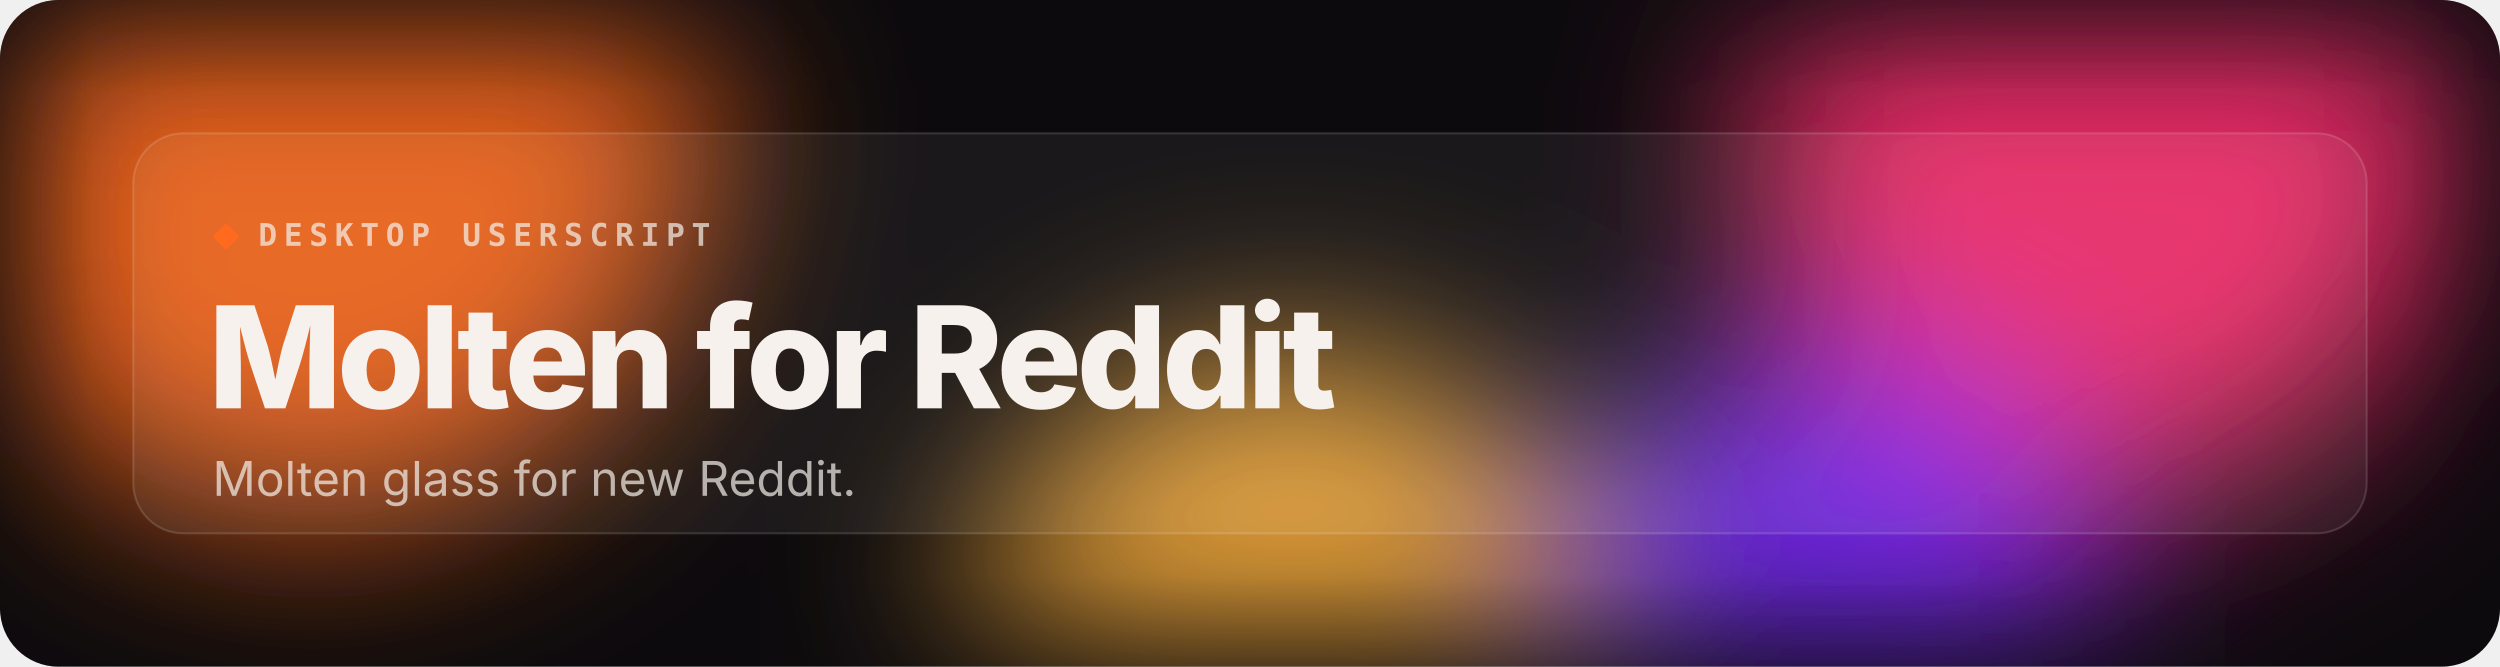
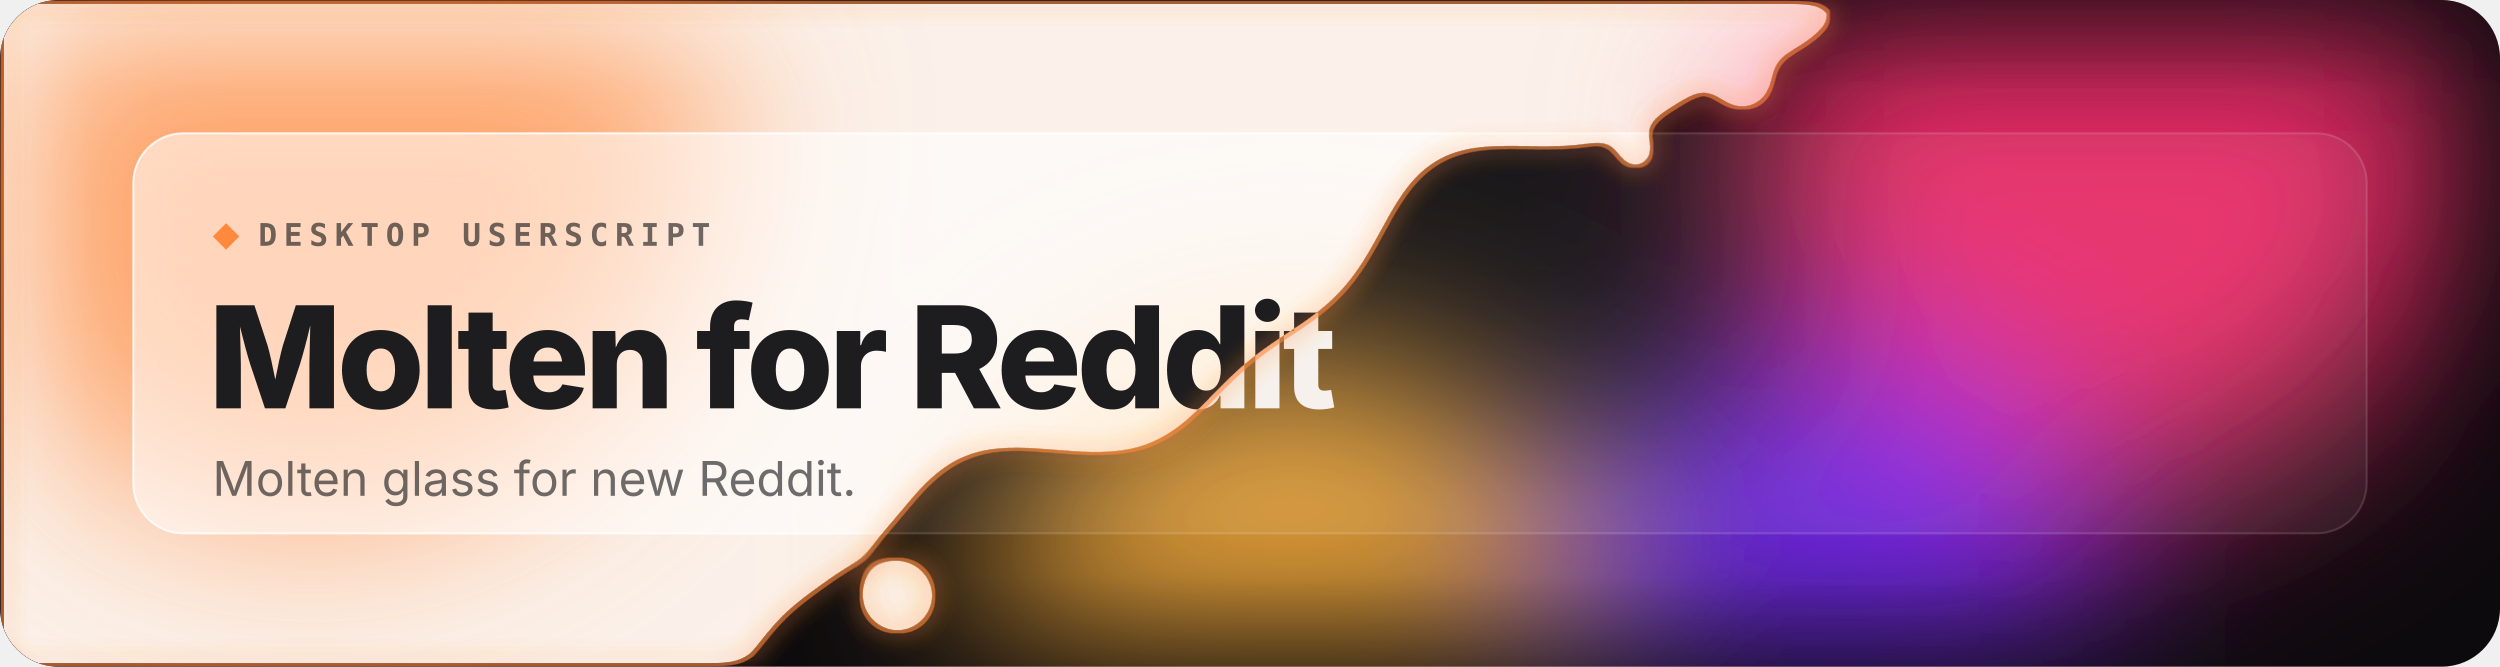
- <svg xmlns="http://www.w3.org/2000/svg" width="1200" height="320" viewBox="0 0 1200 320" role="img" aria-label="Molten for Reddit">
+ <svg xmlns="http://www.w3.org/2000/svg" width="1200" height="320" viewBox="0 0 1200 320" role="img" aria-label="Molten for Reddit, in light and dark">
  <defs>
    <clipPath id="c">
      <rect width="1200" height="320" rx="28" />
    </clipPath>
    <filter id="b" x="-50%" y="-50%" width="200%" height="200%">
      <feGaussianBlur stdDeviation="46" />
    </filter>
-     <linearGradient id="g" x1="0" y1="0" x2="1" y2="0">
+     <filter id="goo" x="-10%" y="-10%" width="120%" height="120%">
+       <feGaussianBlur stdDeviation="7" />
+       <feColorMatrix type="matrix" values="1 0 0 0 0 0 1 0 0 0 0 0 1 0 0 0 0 0 26 -11" />
+     </filter>
+     <filter id="ln" x="-10%" y="-10%" width="120%" height="120%">
+       <feGaussianBlur in="SourceGraphic" stdDeviation="7" />
+       <feColorMatrix type="matrix" values="0 0 0 0 1 0 0 0 0 1 0 0 0 0 1 0 0 0 26 -11" result="s" />
+       <feMorphology in="s" operator="dilate" radius="1" result="d" />
+       <feComposite in="d" in2="s" operator="out" result="e" />
+       <feFlood flood-color="#ff8a3d" flood-opacity=".6" />
+       <feComposite in2="e" operator="in" result="c" />
+       <feGaussianBlur in="c" stdDeviation="5" result="g" />
+       <feMerge>
+         <feMergeNode in="g" />
+         <feMergeNode in="g" />
+         <feMergeNode in="c" />
+       </feMerge>
+     </filter>
+     <mask id="lt" maskUnits="userSpaceOnUse" x="0" y="0" width="1200" height="320">
+       <rect width="1200" height="320" fill="#000" />
+       <g filter="url(#goo)">
+         <path d="M-60 -60 L907.2 -60 L907.2 -47.8 L899.0 -31.5 L891.7 -13.9 L883.4 2.2 L873.0 14.9 L860.2 23.6 L845.8 29.6 L831.1 35.0 L816.9 41.5 L803.7 49.3 L790.7 57.7 L776.8 64.5 L761.2 68.6 L743.7 69.5 L725.3 69.0 L707.6 69.5 L692.1 73.7 L679.5 82.8 L669.6 96.2 L661.1 112.0 L652.4 127.4 L642.3 140.4 L630.4 150.6 L617.5 159.1 L604.6 167.6 L592.6 177.5 L581.4 188.9 L570.3 200.3 L557.9 209.6 L543.2 215.1 L525.9 216.4 L507.0 215.0 L488.1 213.6 L470.8 214.8 L456.2 220.5 L444.1 230.3 L433.5 242.7 L423.1 255.3 L411.9 266.5 L399.5 275.9 L386.8 284.7 L374.7 294.6 L364.1 306.8 L354.8 321.3 L345.8 336.2 L335.6 349.1 L322.8 357.8 L307.0 361.6 L289.0 361.6 L-60 380 Z" fill="#fff" />
+         <circle cx="836.4" cy="37.8" r="14" fill="#fff" />
+         <circle cx="785.1" cy="72.4" r="9" fill="#fff" />
+         <circle cx="430.8" cy="285.9" r="17" fill="#fff" />
+         <circle cx="386.4" cy="319.8" r="10" fill="#fff" />
+       </g>
+     </mask>
+     <linearGradient id="dg" x1="0" y1="0" x2="1" y2="0">
+       <stop offset="0" stop-color="#ffd27a" />
+       <stop offset=".35" stop-color="#ff8a3d" />
+       <stop offset=".7" stop-color="#ff2d6f" />
+       <stop offset="1" stop-color="#b98bff" />
+     </linearGradient>
+     <linearGradient id="lg" x1="0" y1="0" x2="1" y2="0">
      <stop offset="0" stop-color="#ffd27a" />
      <stop offset=".35" stop-color="#ff8a3d" />
      <stop offset=".7" stop-color="#ff2d6f" />
      <stop offset="1" stop-color="#b98bff" />
    </linearGradient>
  </defs>
  <g clip-path="url(#c)">
-     <rect width="1200" height="320" fill="#0c0a0d" />
-     <g filter="url(#b)" opacity=".9">
-       <circle cx="150" cy="60" r="190" fill="#ff6a1f">
-         <animateTransform attributeName="transform" type="translate" values="0 0;90 40;-40 90;0 0" dur="17s" repeatCount="indefinite" calcMode="spline" keySplines=".45 0 .55 1;.45 0 .55 1;.45 0 .55 1" />
-       </circle>
-       <circle cx="1010" cy="70" r="170" fill="#ff2d6f">
-         <animateTransform attributeName="transform" type="translate" values="0 0;-80 50;-50 -80;0 0" dur="21s" repeatCount="indefinite" calcMode="spline" keySplines=".45 0 .55 1;.45 0 .55 1;.45 0 .55 1" />
-       </circle>
-       <circle cx="620" cy="330" r="160" fill="#ffb23d">
-         <animateTransform attributeName="transform" type="translate" values="0 0;70 -40;40 70;0 0" dur="19s" repeatCount="indefinite" calcMode="spline" keySplines=".45 0 .55 1;.45 0 .55 1;.45 0 .55 1" />
-       </circle>
-       <circle cx="880" cy="300" r="130" fill="#7a2cff">
-         <animateTransform attributeName="transform" type="translate" values="0 0;-60 -30;30 -60;0 0" dur="23s" repeatCount="indefinite" calcMode="spline" keySplines=".45 0 .55 1;.45 0 .55 1;.45 0 .55 1" />
-       </circle>
+     <g>
+       <rect width="1200" height="320" fill="#0c0a0d" />
+       <g filter="url(#b)" opacity="0.9">
+         <circle cx="150" cy="60" r="190" fill="#ff6a1f">
+           <animateTransform attributeName="transform" type="translate" values="0 0;90 40;-40 90;0 0" dur="17s" repeatCount="indefinite" calcMode="spline" keySplines=".45 0 .55 1;.45 0 .55 1;.45 0 .55 1" />
+         </circle>
+         <circle cx="1010" cy="70" r="170" fill="#ff2d6f">
+           <animateTransform attributeName="transform" type="translate" values="0 0;-80 50;-50 -80;0 0" dur="21s" repeatCount="indefinite" calcMode="spline" keySplines=".45 0 .55 1;.45 0 .55 1;.45 0 .55 1" />
+         </circle>
+         <circle cx="620" cy="330" r="160" fill="#ffb23d">
+           <animateTransform attributeName="transform" type="translate" values="0 0;70 -40;40 70;0 0" dur="19s" repeatCount="indefinite" calcMode="spline" keySplines=".45 0 .55 1;.45 0 .55 1;.45 0 .55 1" />
+         </circle>
+         <circle cx="880" cy="300" r="130" fill="#7a2cff">
+           <animateTransform attributeName="transform" type="translate" values="0 0;-60 -30;30 -60;0 0" dur="23s" repeatCount="indefinite" calcMode="spline" keySplines=".45 0 .55 1;.45 0 .55 1;.45 0 .55 1" />
+         </circle>
+       </g>
+       <rect x="64" y="64" width="1072" height="192" rx="24" fill="rgba(255,255,255,.06)" stroke="rgba(255,255,255,.14)" />
+       <g font-family="-apple-system,BlinkMacSystemFont,'Segoe UI',Inter,system-ui,sans-serif">
+         <g transform="translate(104 118)">
+           <rect x="0" y="-9" width="9" height="9" fill="#ff8a3d" transform="rotate(45 4.5 -4.5)" />
+           <text x="20" y="0" font-family="ui-monospace,SFMono-Regular,Menlo,monospace" font-size="15" font-weight="700" letter-spacing="3.2" fill="rgba(246,241,236,.7)">DESKTOP USERSCRIPT</text>
+         </g>
+         <text x="100" y="196" font-size="68" font-weight="800" letter-spacing="-2.4" fill="#f6f1ec">Molten for Reddit</text>
+         <text x="102" y="238" font-size="23" fill="rgba(246,241,236,.7)">Molten glass for new Reddit.</text>
+       </g>
    </g>
-     <rect x="64" y="64" width="1072" height="192" rx="24" fill="rgba(255,255,255,.06)" stroke="rgba(255,255,255,.14)" />
-     <g font-family="-apple-system,BlinkMacSystemFont,'Segoe UI',Inter,system-ui,sans-serif">
-       <g transform="translate(104 118)">
-         <rect x="0" y="-9" width="9" height="9" fill="#ff6a1f" transform="rotate(45 4.5 -4.5)" />
-         <text x="20" y="0" font-family="ui-monospace,SFMono-Regular,Menlo,monospace" font-size="15" font-weight="700" letter-spacing="3.2" fill="rgba(246,241,236,.7)">DESKTOP USERSCRIPT</text>
+     <g mask="url(#lt)">
+       <g>
+         <rect width="1200" height="320" fill="#fbf1ea" />
+         <g filter="url(#b)" opacity="0.75">
+           <circle cx="150" cy="60" r="190" fill="#ff8a3d">
+             <animateTransform attributeName="transform" type="translate" values="0 0;90 40;-40 90;0 0" dur="17s" repeatCount="indefinite" calcMode="spline" keySplines=".45 0 .55 1;.45 0 .55 1;.45 0 .55 1" />
+           </circle>
+           <circle cx="1010" cy="70" r="170" fill="#ff5c8a">
+             <animateTransform attributeName="transform" type="translate" values="0 0;-80 50;-50 -80;0 0" dur="21s" repeatCount="indefinite" calcMode="spline" keySplines=".45 0 .55 1;.45 0 .55 1;.45 0 .55 1" />
+           </circle>
+           <circle cx="620" cy="330" r="160" fill="#ffc46b">
+             <animateTransform attributeName="transform" type="translate" values="0 0;70 -40;40 70;0 0" dur="19s" repeatCount="indefinite" calcMode="spline" keySplines=".45 0 .55 1;.45 0 .55 1;.45 0 .55 1" />
+           </circle>
+           <circle cx="880" cy="300" r="130" fill="#b07cff">
+             <animateTransform attributeName="transform" type="translate" values="0 0;-60 -30;30 -60;0 0" dur="23s" repeatCount="indefinite" calcMode="spline" keySplines=".45 0 .55 1;.45 0 .55 1;.45 0 .55 1" />
+           </circle>
+         </g>
+         <rect x="64" y="64" width="1072" height="192" rx="24" fill="rgba(255,255,255,.55)" stroke="rgba(255,255,255,.8)" />
+         <g font-family="-apple-system,BlinkMacSystemFont,'Segoe UI',Inter,system-ui,sans-serif">
+           <g transform="translate(104 118)">
+             <rect x="0" y="-9" width="9" height="9" fill="#ff8a3d" transform="rotate(45 4.5 -4.5)" />
+             <text x="20" y="0" font-family="ui-monospace,SFMono-Regular,Menlo,monospace" font-size="15" font-weight="700" letter-spacing="3.2" fill="rgba(29,29,31,.64)">DESKTOP USERSCRIPT</text>
+           </g>
+           <text x="100" y="196" font-size="68" font-weight="800" letter-spacing="-2.4" fill="#1d1d1f">Molten for Reddit</text>
+           <text x="102" y="238" font-size="23" fill="rgba(29,29,31,.64)">Molten glass for new Reddit.</text>
+         </g>
      </g>
-       <text x="100" y="196" font-size="68" font-weight="800" letter-spacing="-2.4" fill="#f6f1ec">Molten for Reddit</text>
-       <text x="102" y="238" font-size="23" fill="rgba(246,241,236,.7)">Molten glass for new Reddit.</text>
+     </g>
+     <g filter="url(#ln)" opacity="1">
+       <path d="M-60 -60 L907.2 -60 L907.2 -47.8 L899.0 -31.5 L891.7 -13.9 L883.4 2.2 L873.0 14.9 L860.2 23.6 L845.8 29.6 L831.1 35.0 L816.9 41.5 L803.7 49.3 L790.7 57.7 L776.8 64.5 L761.2 68.6 L743.7 69.5 L725.3 69.0 L707.6 69.5 L692.1 73.7 L679.5 82.8 L669.6 96.2 L661.1 112.0 L652.4 127.4 L642.3 140.4 L630.4 150.6 L617.5 159.1 L604.6 167.6 L592.6 177.5 L581.4 188.9 L570.3 200.3 L557.9 209.6 L543.2 215.1 L525.9 216.4 L507.0 215.0 L488.1 213.6 L470.8 214.8 L456.2 220.5 L444.1 230.3 L433.5 242.7 L423.1 255.3 L411.9 266.5 L399.5 275.9 L386.8 284.7 L374.7 294.6 L364.1 306.8 L354.8 321.3 L345.8 336.2 L335.6 349.1 L322.8 357.8 L307.0 361.6 L289.0 361.6 L-60 380 Z" fill="#fff" />
+       <circle cx="836.4" cy="37.8" r="14" fill="#fff" />
+       <circle cx="785.1" cy="72.4" r="9" fill="#fff" />
+       <circle cx="430.8" cy="285.9" r="17" fill="#fff" />
+       <circle cx="386.4" cy="319.8" r="10" fill="#fff" />
    </g>
  </g>
</svg>
